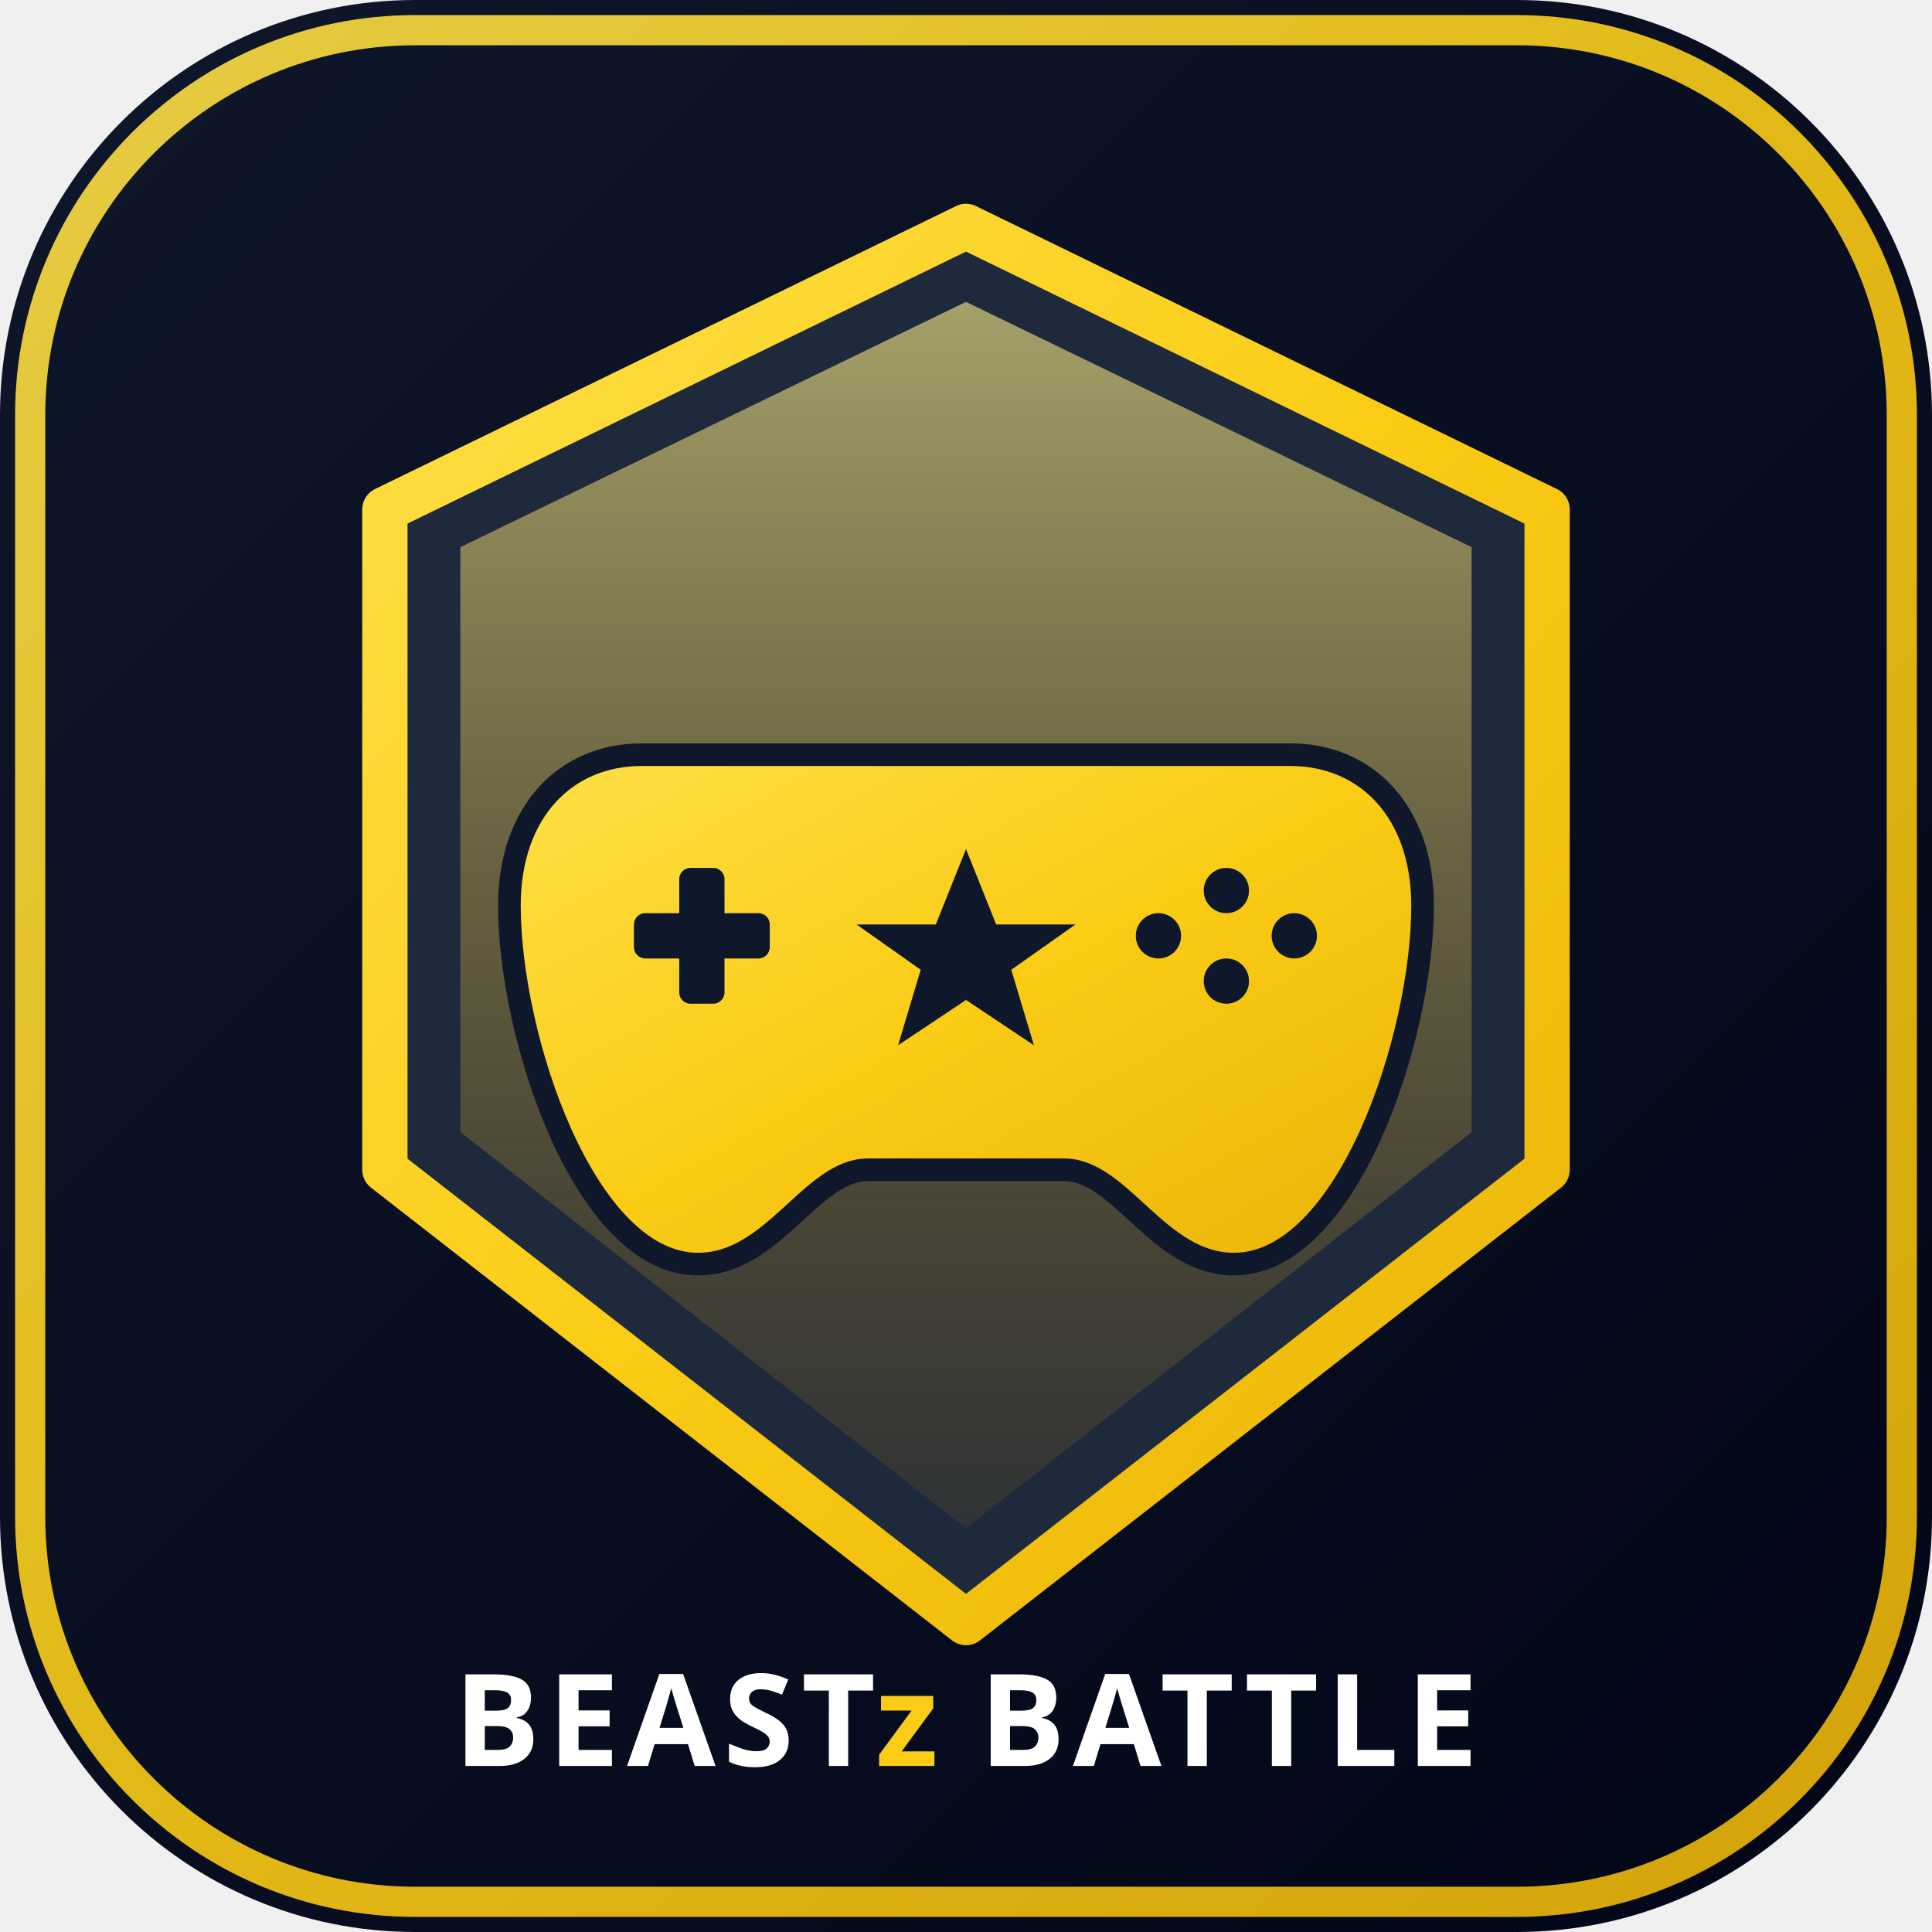
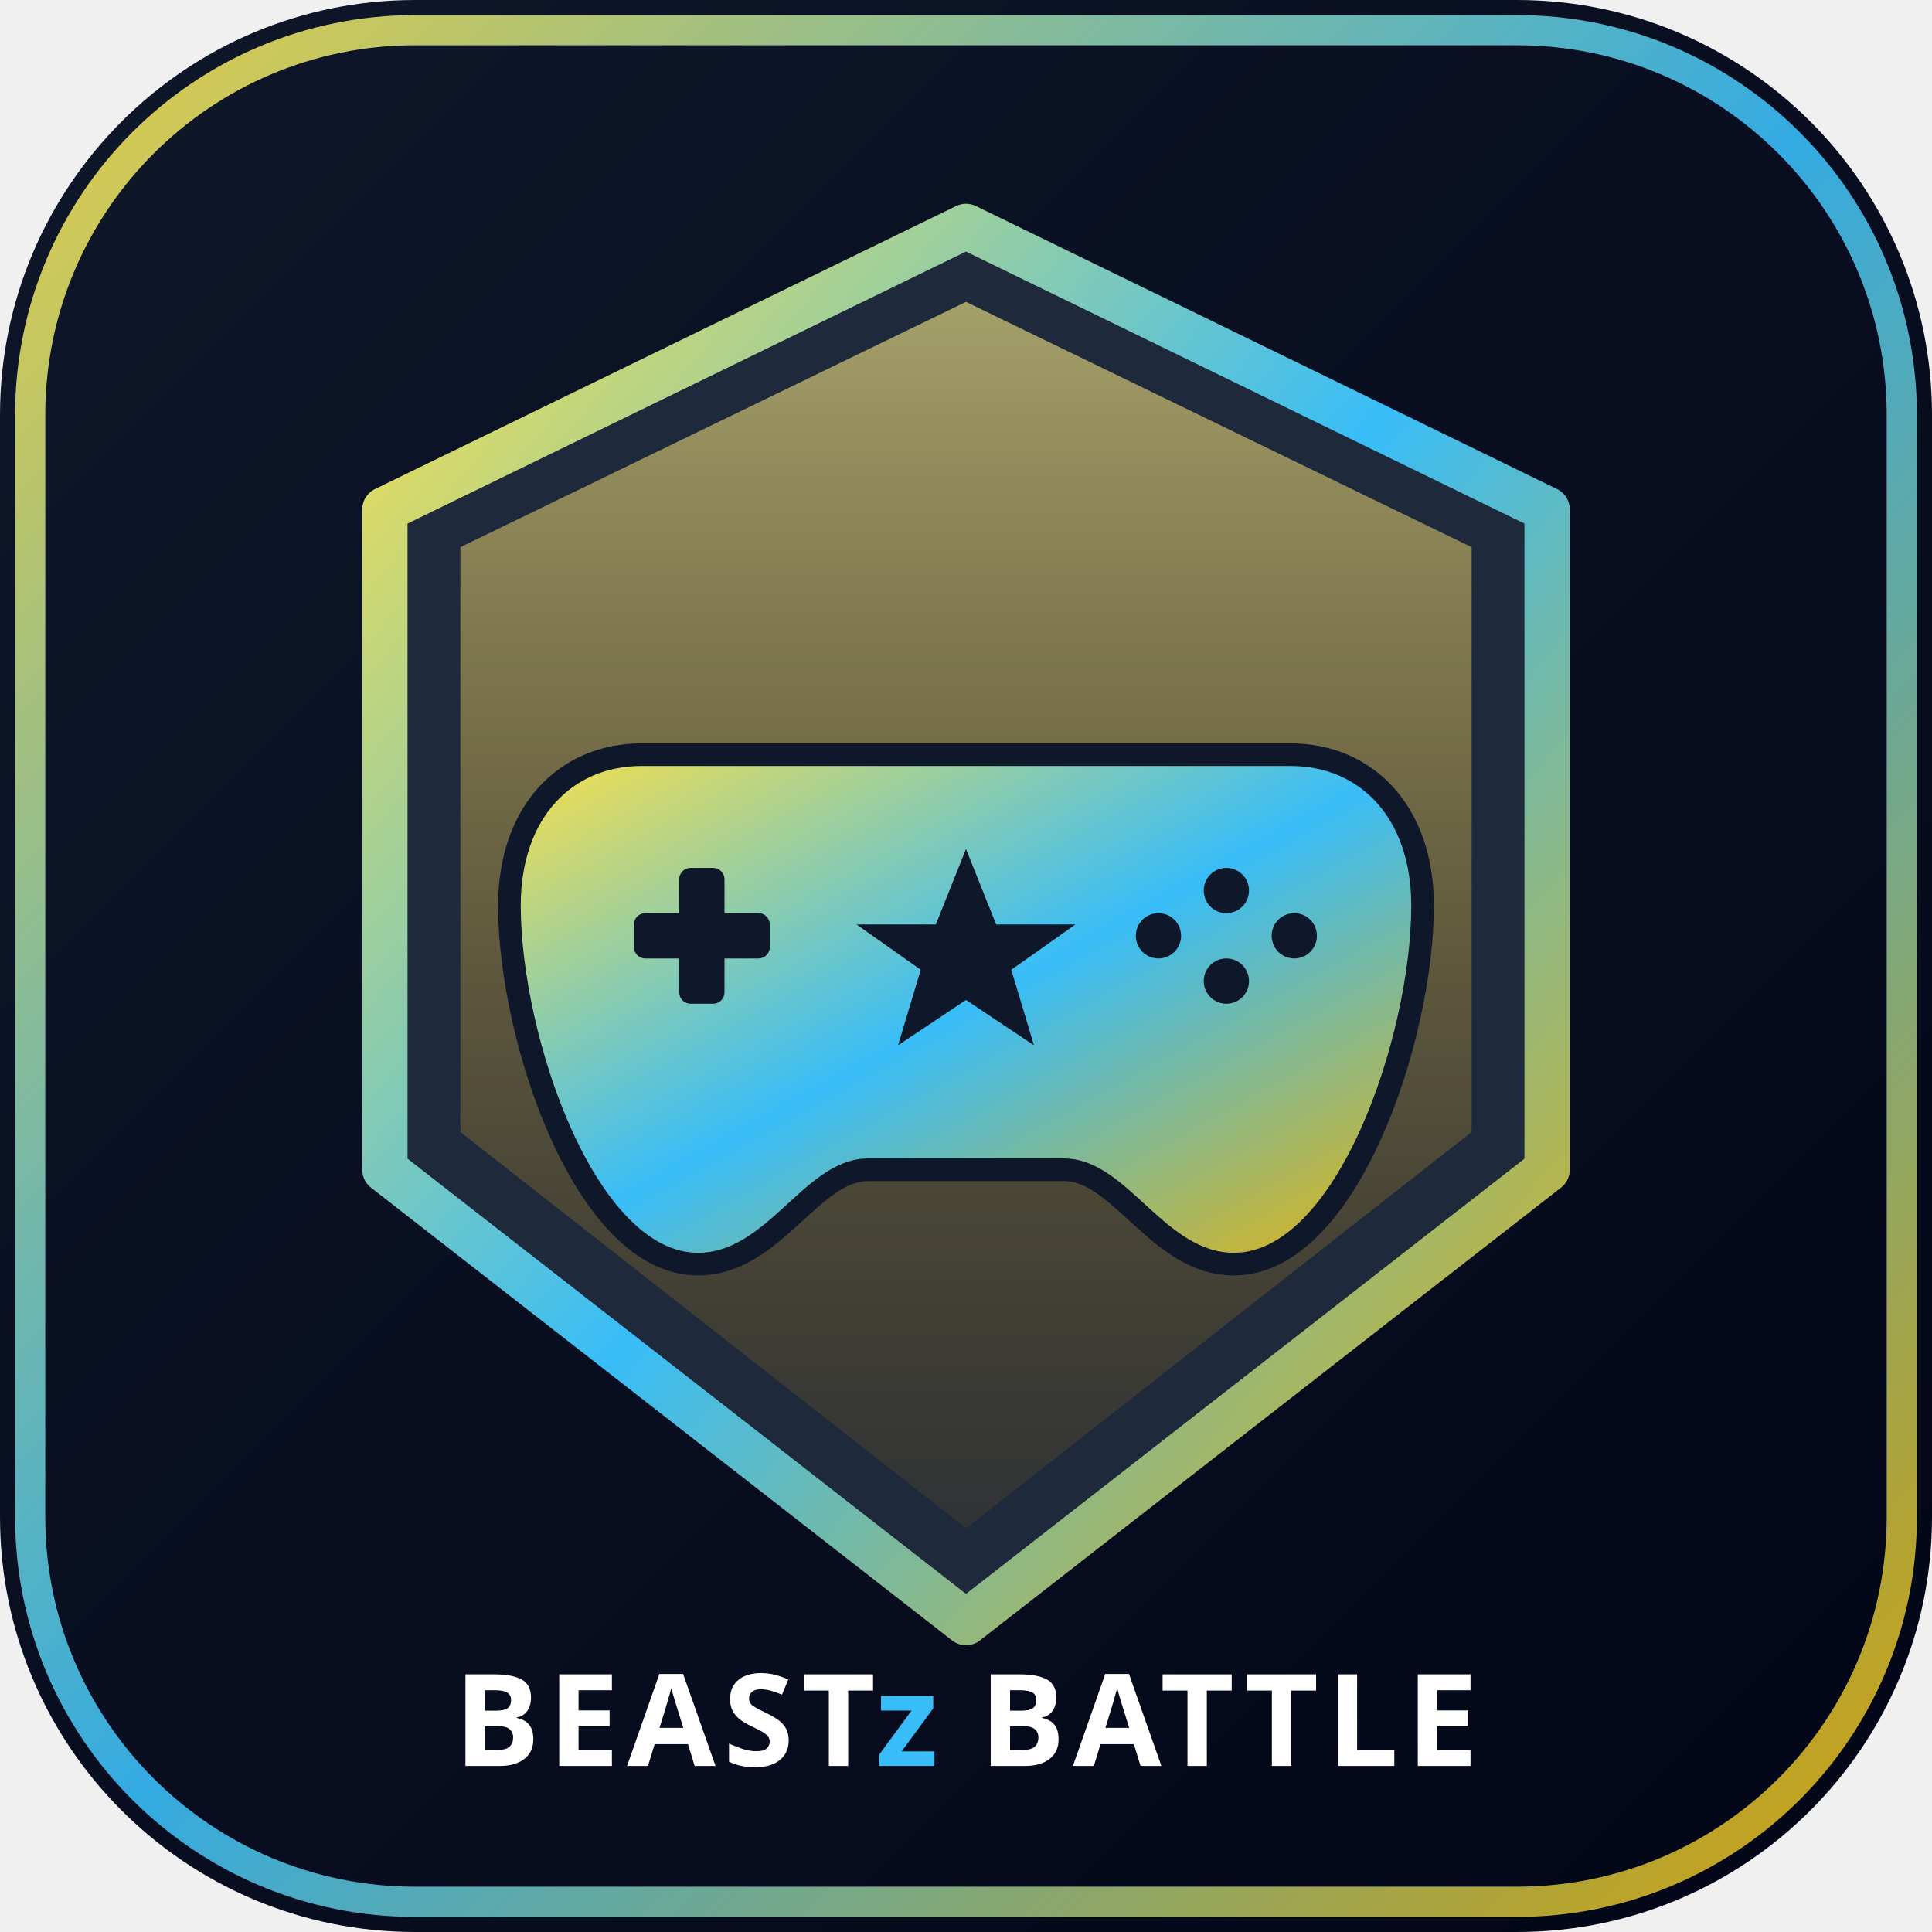
<svg xmlns="http://www.w3.org/2000/svg" viewBox="0 0 512 512" width="512" height="512">
  <defs>
    <linearGradient id="bg" x1="0%" y1="0%" x2="100%" y2="100%">
      <stop offset="0%" stop-color="#0f172a" />
      <stop offset="100%" stop-color="#020617" />
    </linearGradient>
    <linearGradient id="yellowGrad" x1="0%" y1="0%" x2="100%" y2="100%">
      <stop offset="0%" stop-color="#fde047" />
-       <stop offset="50%" stop-color="#facc15" />
+       <stop offset="50%" stop-color="#38bdf8" />
      <stop offset="100%" stop-color="#eab308" />
    </linearGradient>
    <linearGradient id="goldGlow" x1="0%" y1="0%" x2="0%" y2="100%">
      <stop offset="0%" stop-color="#fef08a" stop-opacity="0.6" />
      <stop offset="100%" stop-color="#ca8a04" stop-opacity="0.1" />
    </linearGradient>
  </defs>
  <rect width="512" height="512" rx="110" fill="url(#bg)" />
  <rect x="8" y="8" width="496" height="496" rx="102" fill="none" stroke="url(#yellowGrad)" stroke-width="8" opacity="0.9" />
  <polygon points="256,60 410,135 410,310 256,430 102,310 102,135" fill="#1e293b" stroke="url(#yellowGrad)" stroke-width="12" stroke-linejoin="round" />
  <polygon points="256,80 390,145 390,300 256,405 122,300 122,145" fill="url(#goldGlow)" />
  <path d="M170,200 C150,200 135,215 135,240 C135,275 155,335 185,335 C205,335 215,310 230,310 L282,310 C297,310 307,335 327,335 C357,335 377,275 377,240 C377,215 362,200 342,200 L170,200 Z" fill="url(#yellowGrad)" stroke="#0f172a" stroke-width="6" />
  <rect x="180" y="230" width="12" height="36" rx="3" fill="#0f172a" />
  <rect x="168" y="242" width="36" height="12" rx="3" fill="#0f172a" />
  <circle cx="325" cy="236" r="6" fill="#0f172a" />
  <circle cx="343" cy="248" r="6" fill="#0f172a" />
  <circle cx="325" cy="260" r="6" fill="#0f172a" />
  <circle cx="307" cy="248" r="6" fill="#0f172a" />
  <polygon points="256,225 264,245 285,245 268,257 274,277 256,265 238,277 244,257 227,245 248,245" fill="#0f172a" />
-   <text x="256" y="468" text-anchor="middle" font-family="'Arial Black', 'Impact', sans-serif" font-size="34" font-weight="900" fill="#ffffff" letter-spacing="2">BEAST<tspan fill="#facc15">z</tspan> BATTLE</text>
+   <text x="256" y="468" text-anchor="middle" font-family="'Arial Black', 'Impact', sans-serif" font-size="34" font-weight="900" fill="#ffffff" letter-spacing="2">BEAST<tspan fill="#38bdf8">z</tspan> BATTLE</text>
</svg>
